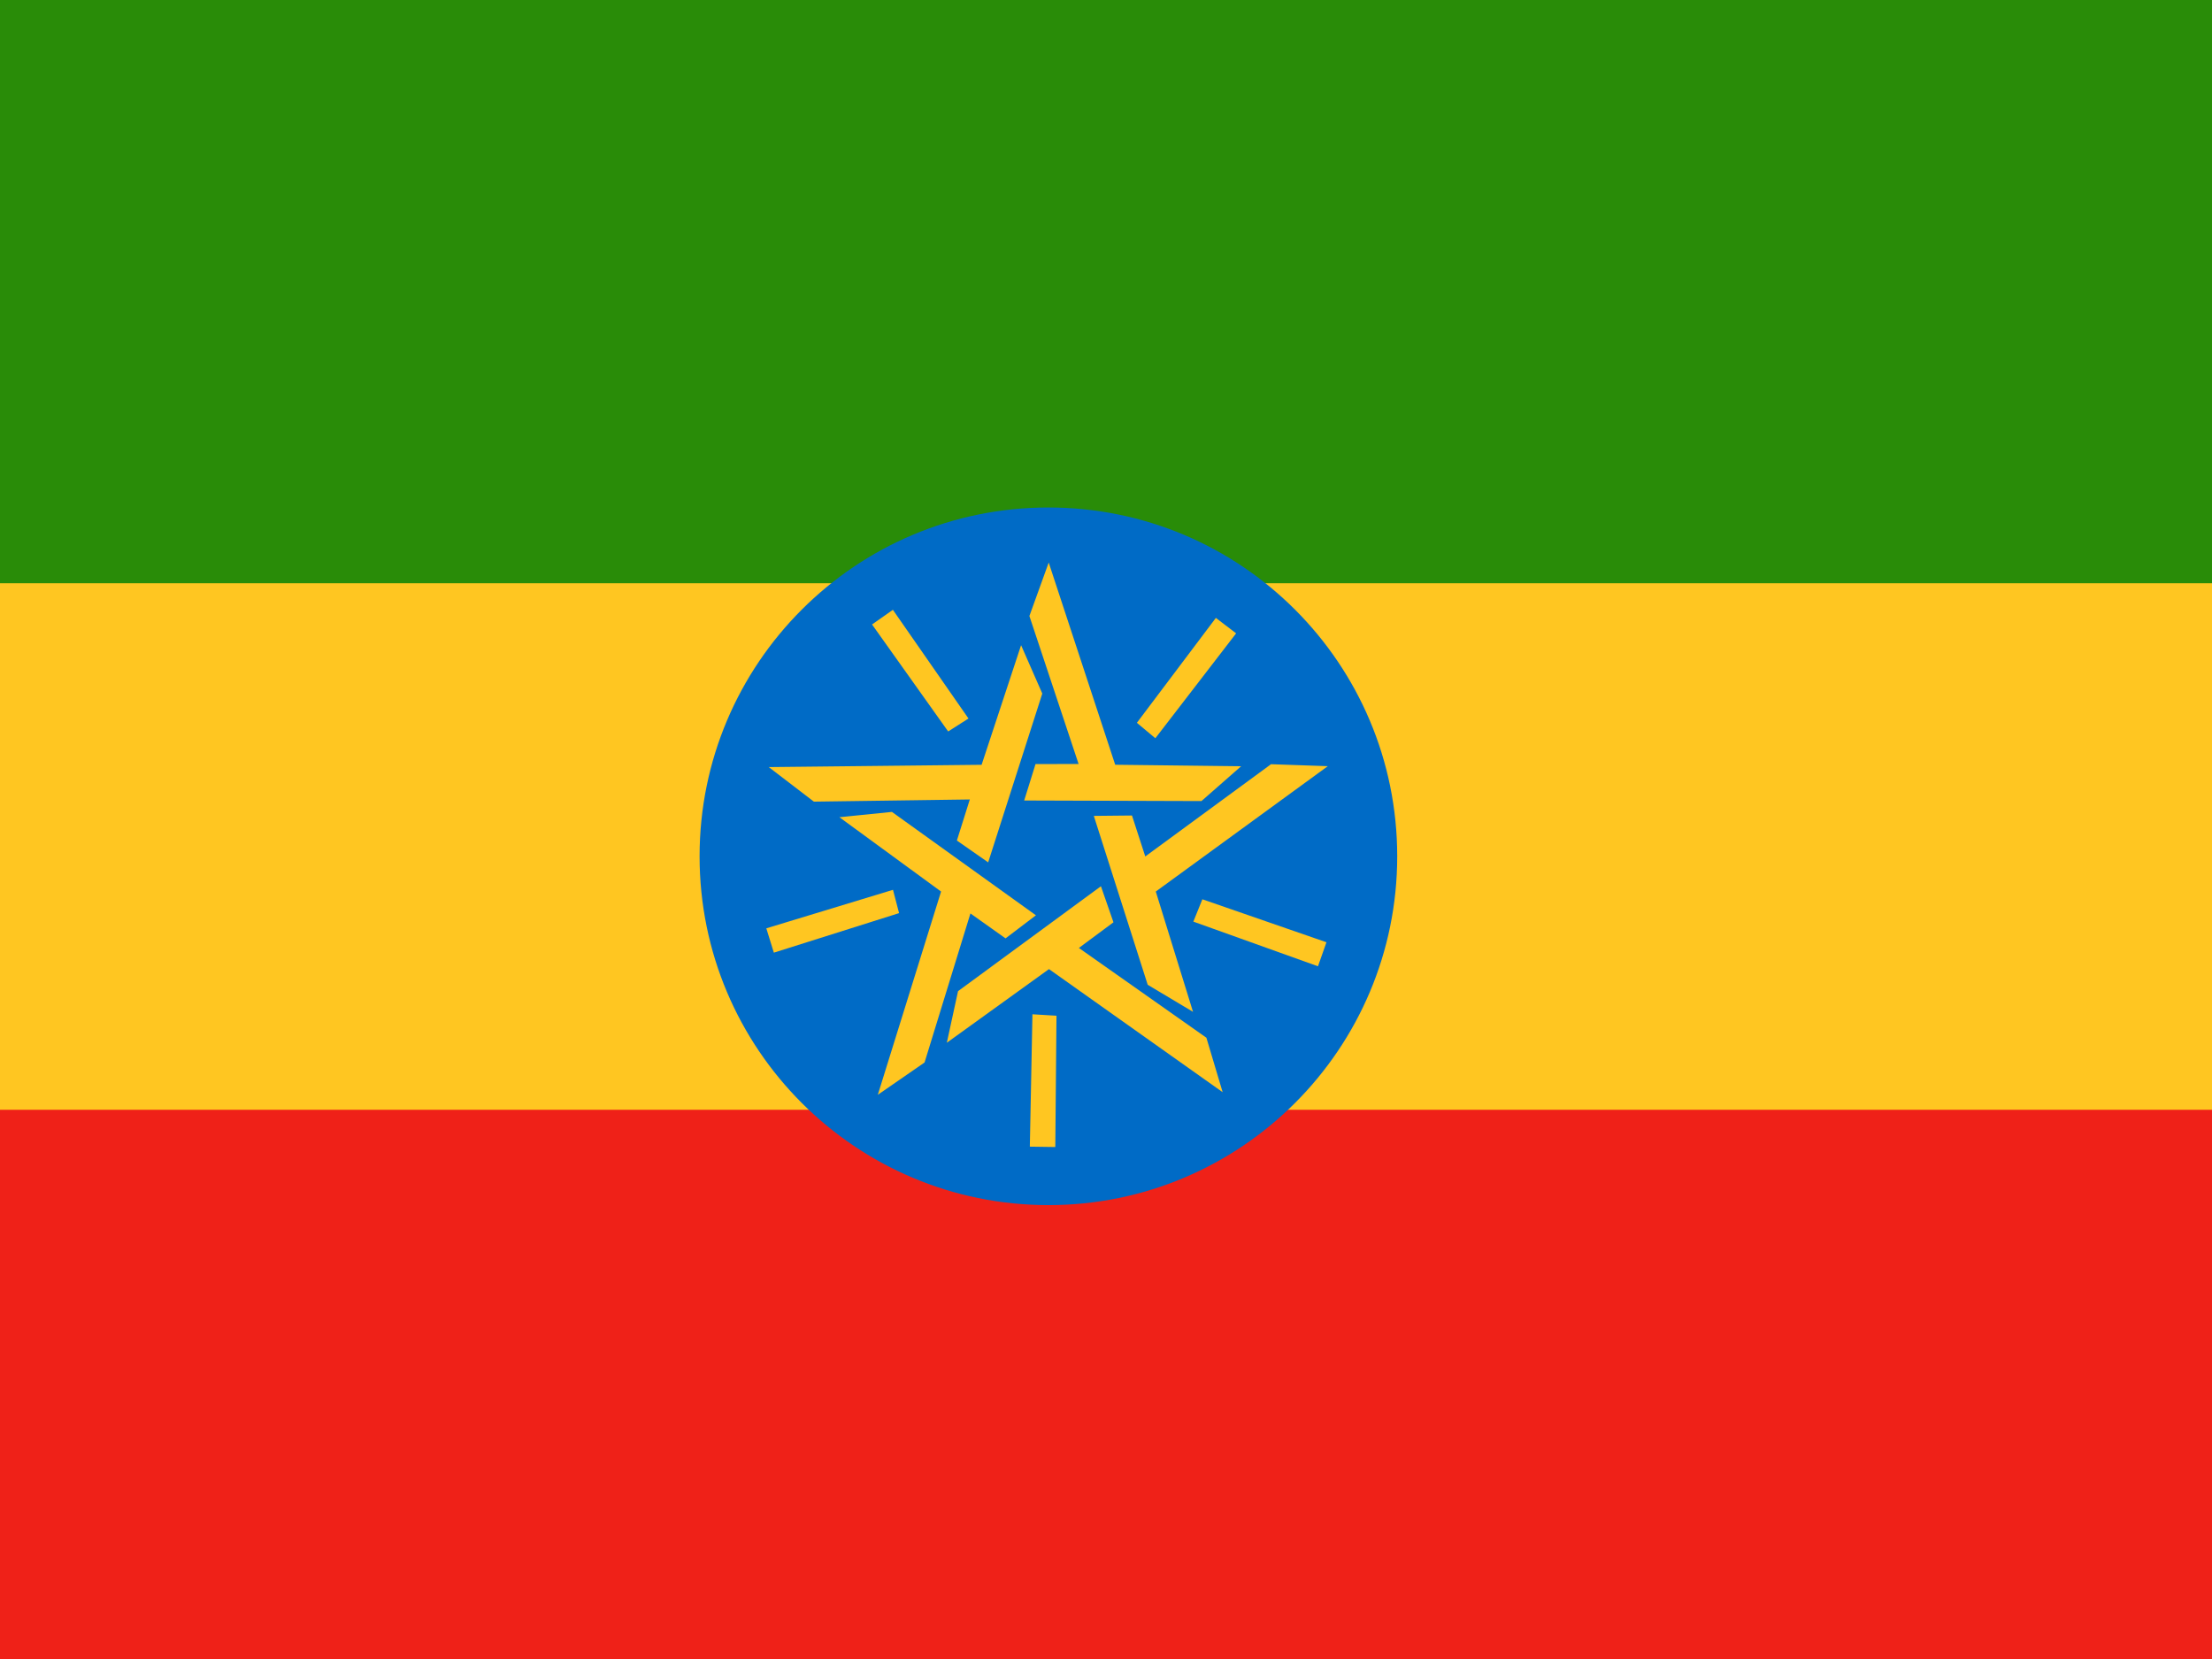
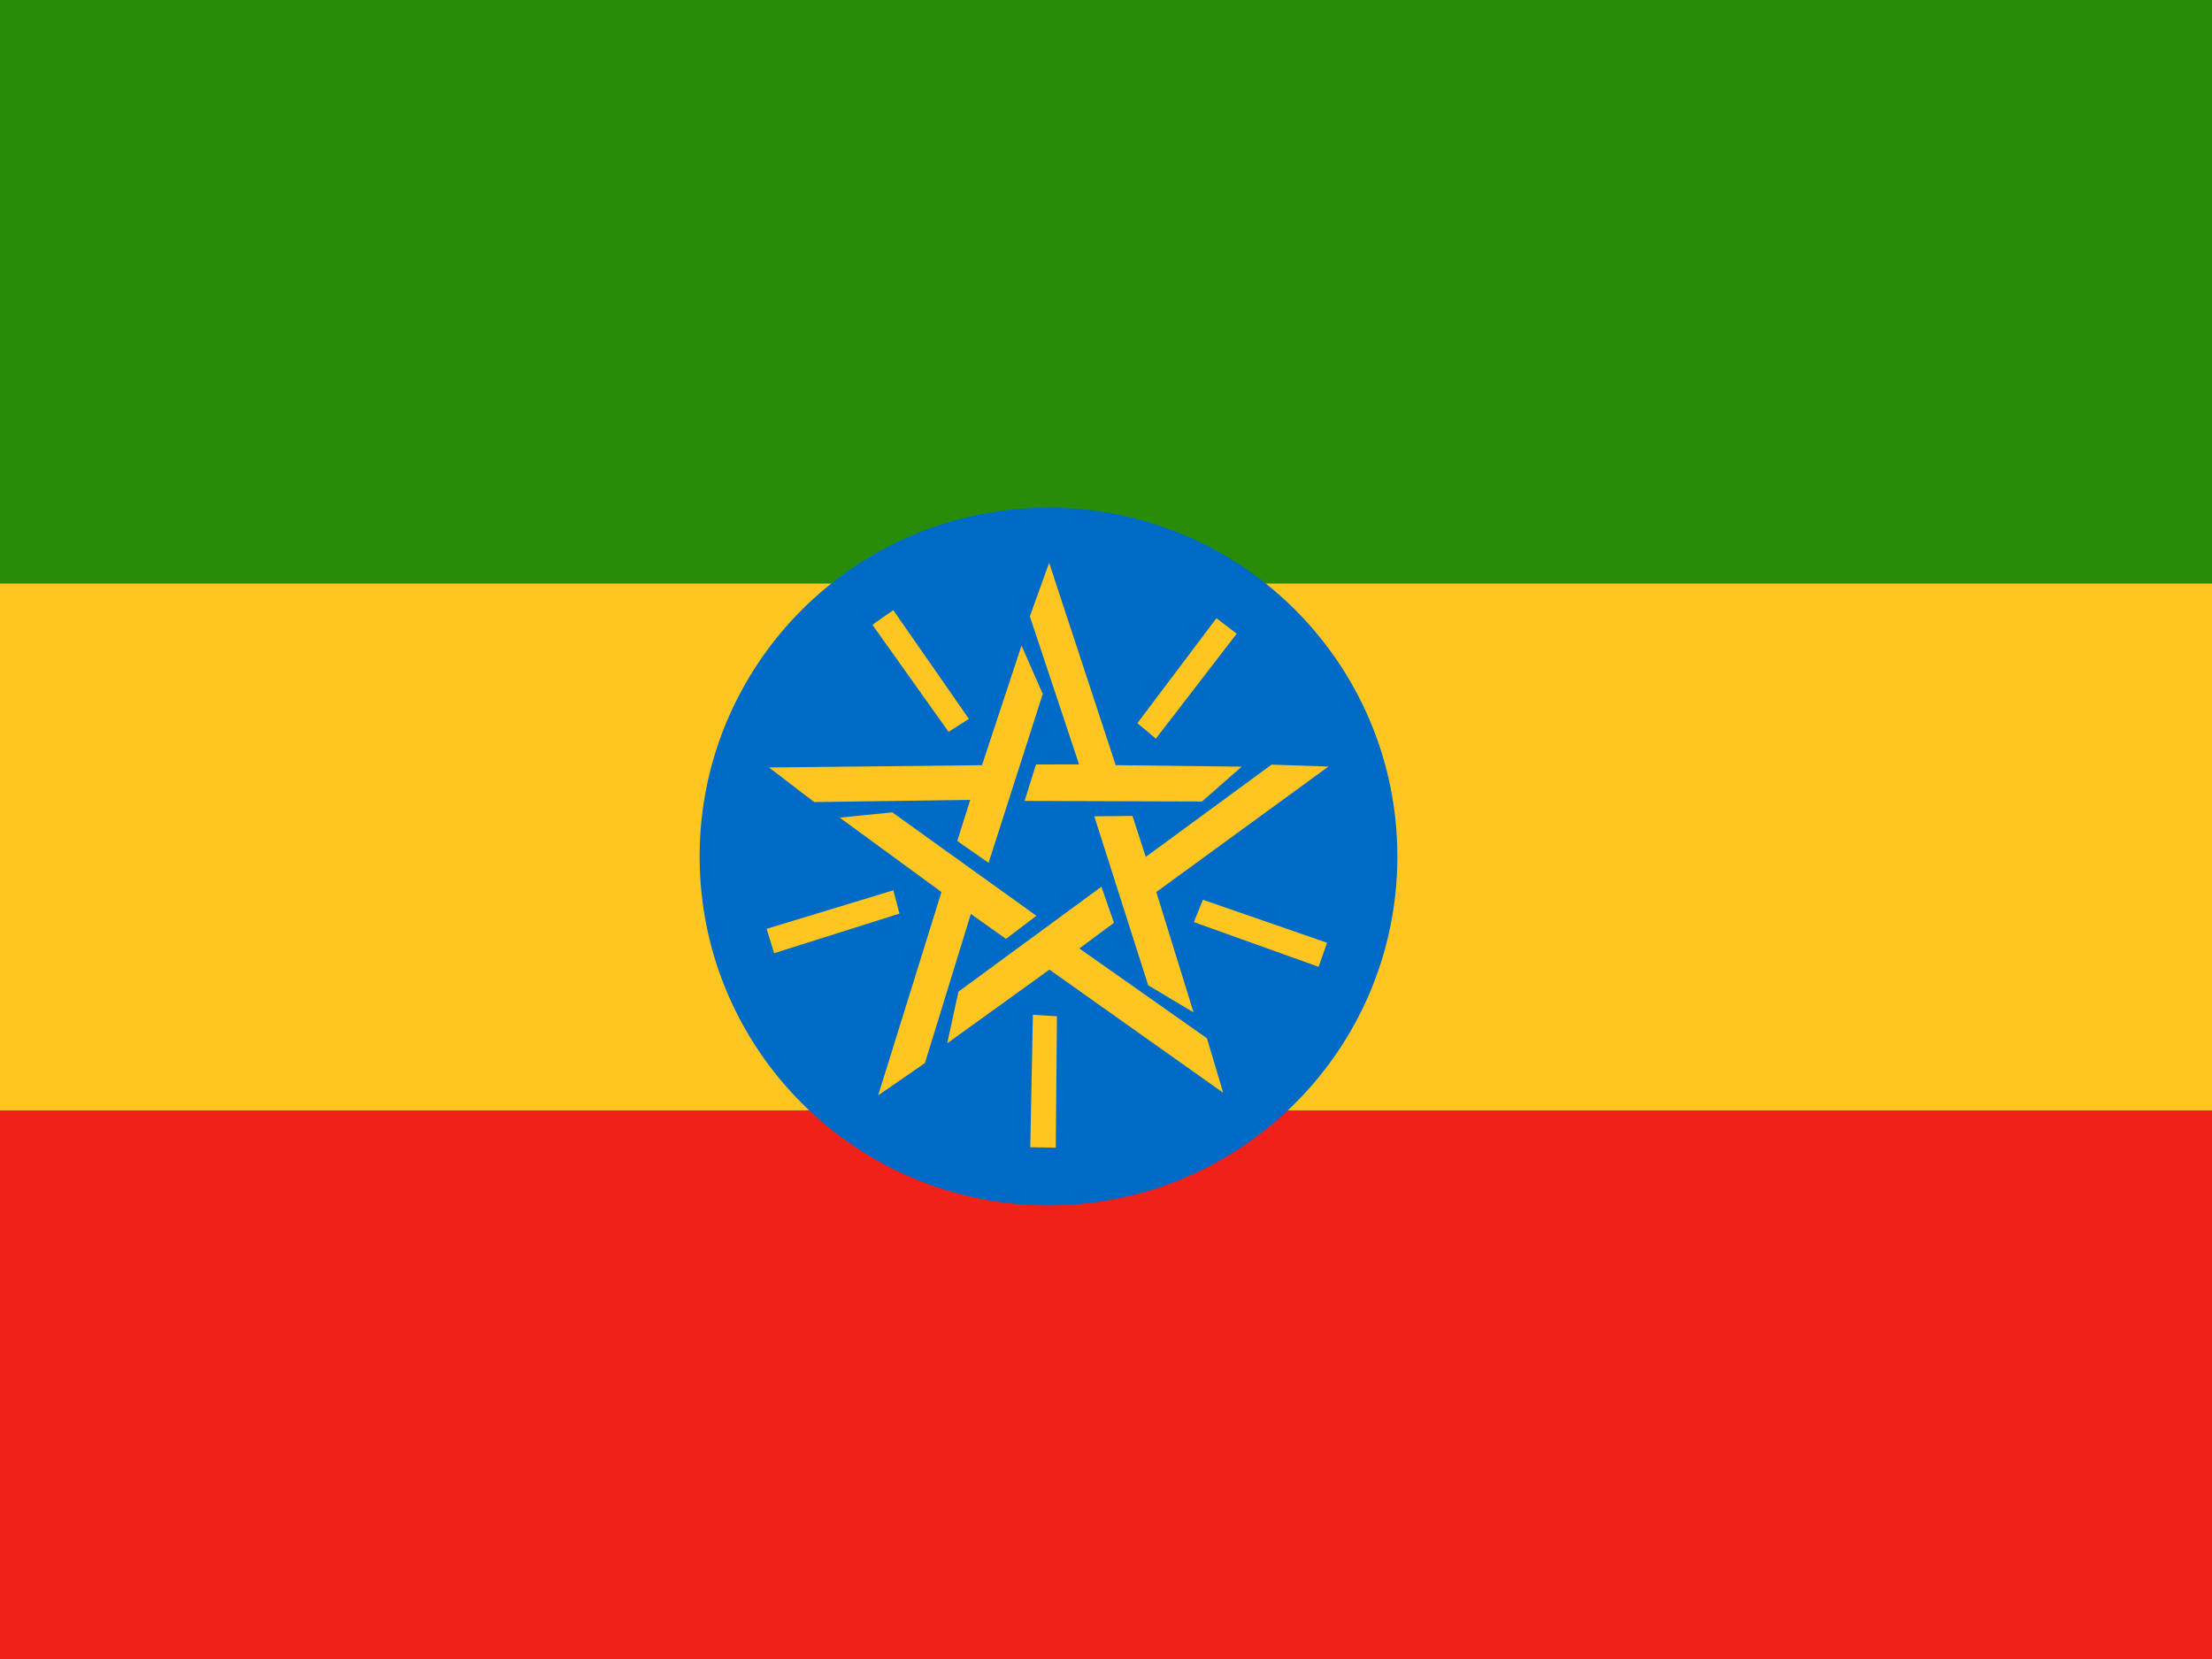
- <svg xmlns="http://www.w3.org/2000/svg" id="svg378" height="480" width="640" version="1" y="0" x="0">
-   <defs id="defs380">
-     <clipPath id="clipPath4680" clipPathUnits="userSpaceOnUse">
-       <rect id="rect4682" fill-opacity="0.67" height="512" width="682.67" y="0" x="-61.312" />
+ <svg xmlns="http://www.w3.org/2000/svg" height="480" width="640" version="1">
+   <defs>
+     <clipPath id="a">
+       <rect fill-opacity=".67" height="512" width="682.67" x="-61.312" />
    </clipPath>
  </defs>
-   <g id="flag" fill-rule="evenodd" clip-path="url(#clipPath4680)" transform="matrix(.9375 0 0 .9375 57.48 -.000013485)" stroke-width="1pt">
-     <rect id="rect171" height="498" width="1037.9" y="3.499" x="-237.99" fill="#ffc621" />
-     <rect id="rect289" height="169.5" width="1039.3" y="342.5" x="-240" fill="#ef2118" />
-     <rect id="rect288" height="180" width="1038" y="0" x="-237.99" fill="#298c08" />
-     <ellipse id="path316" d="m 733.874,352.968 c 0,110.265 -89.387,199.652 -199.652,199.652 -110.265,0 -199.652,-89.387 -199.652,-199.652 0,-110.265 89.387,-199.652 199.652,-199.652 110.265,0 199.652,89.387 199.652,199.652 z" cx="534.22" rx="199.65" cy="352.97" transform="matrix(.5392 0 0 .5392 -25.807 73.951)" ry="199.65" fill="#006bc6" />
-     <path id="path322" d="m214.25 188.2-6.432 4.522 23.494 33.021 6.267-3.996-23.329-33.546zm29.41 77.942-9.661-6.736 3.992-12.676-48.122 0.672-13.929-10.664 65.691-0.708 12.183-36.908 6.544 14.924-16.699 52.098zm76.522-70.679-6.254-4.765-24.378 32.374 5.703 4.766 24.929-32.375zm-65.412 51.587 3.503-11.245 13.29-0.024-15.182-45.67 5.958-16.5 20.524 62.407 38.864 0.46-12.248 10.748-54.709-0.176zm90.672 51.165 2.615-7.415-38.295-13.262-2.785 6.891 38.465 13.786zm-69.179-46.416 11.777-0.119 4.104 12.641 38.803-28.469 17.532 0.604-53.092 38.693 11.493 37.128-13.989-8.357-16.629-52.12zm-19.749 102.08 7.862 0.115 0.363-40.524-7.419-0.443-0.806 40.853zm21.944-80.365 3.867 11.125-10.673 7.918 39.353 27.705 5.016 16.81-53.597-37.989-31.528 22.728 3.462-15.923 44.101-32.375zm-103.27 12.986 2.325 7.511 38.646-12.203-1.876-7.192-39.094 11.884zm83.21-4.02-9.38 7.121-10.835-7.696-14.157 45.997-14.431 9.975 19.525-62.727-31.375-22.94 16.213-1.639 44.44 31.908z" fill="#ffc621" />
+   <g fill-rule="evenodd" clip-path="url(#a)" transform="matrix(.938 0 0 .938 57.48 0)">
+     <rect height="498" width="1037.9" y="3.499" x="-237.99" fill="#ffc621" />
+     <rect height="169.5" width="1039.3" y="342.5" x="-240" fill="#ef2118" />
+     <rect height="180" width="1038" x="-237.99" fill="#298c08" />
+     <ellipse cx="534.22" rx="199.65" cy="352.97" transform="matrix(.539 0 0 .539 -25.807 73.951)" ry="199.65" fill="#006bc6" />
+     <path d="M214.25 188.2l-6.432 4.522 23.494 33.021 6.267-3.996-23.329-33.546zm29.41 77.942l-9.661-6.736 3.992-12.676-48.122.672-13.929-10.664 65.691-.708 12.183-36.908 6.544 14.924-16.699 52.098zm76.522-70.679l-6.254-4.765-24.378 32.374 5.703 4.766 24.929-32.375zm-65.412 51.587l3.503-11.245 13.29-.024-15.182-45.67 5.958-16.5 20.524 62.407 38.864.46-12.248 10.748-54.709-.176zm90.672 51.165l2.615-7.415-38.295-13.262-2.785 6.891 38.465 13.786zm-69.179-46.416l11.777-.119 4.104 12.641 38.803-28.469 17.532.604-53.092 38.693 11.493 37.128-13.989-8.357-16.629-52.12zm-19.749 102.08l7.862.115.363-40.524-7.419-.443-.806 40.853zm21.944-80.365l3.867 11.125-10.673 7.918 39.353 27.705 5.016 16.81-53.597-37.989-31.528 22.728 3.462-15.923 44.101-32.375zm-103.27 12.986l2.325 7.511 38.646-12.203-1.876-7.192-39.094 11.884zm83.21-4.02l-9.38 7.121-10.835-7.696-14.157 45.997-14.431 9.975 19.525-62.727-31.375-22.94 16.213-1.639 44.44 31.908z" fill="#ffc621" />
  </g>
</svg>
